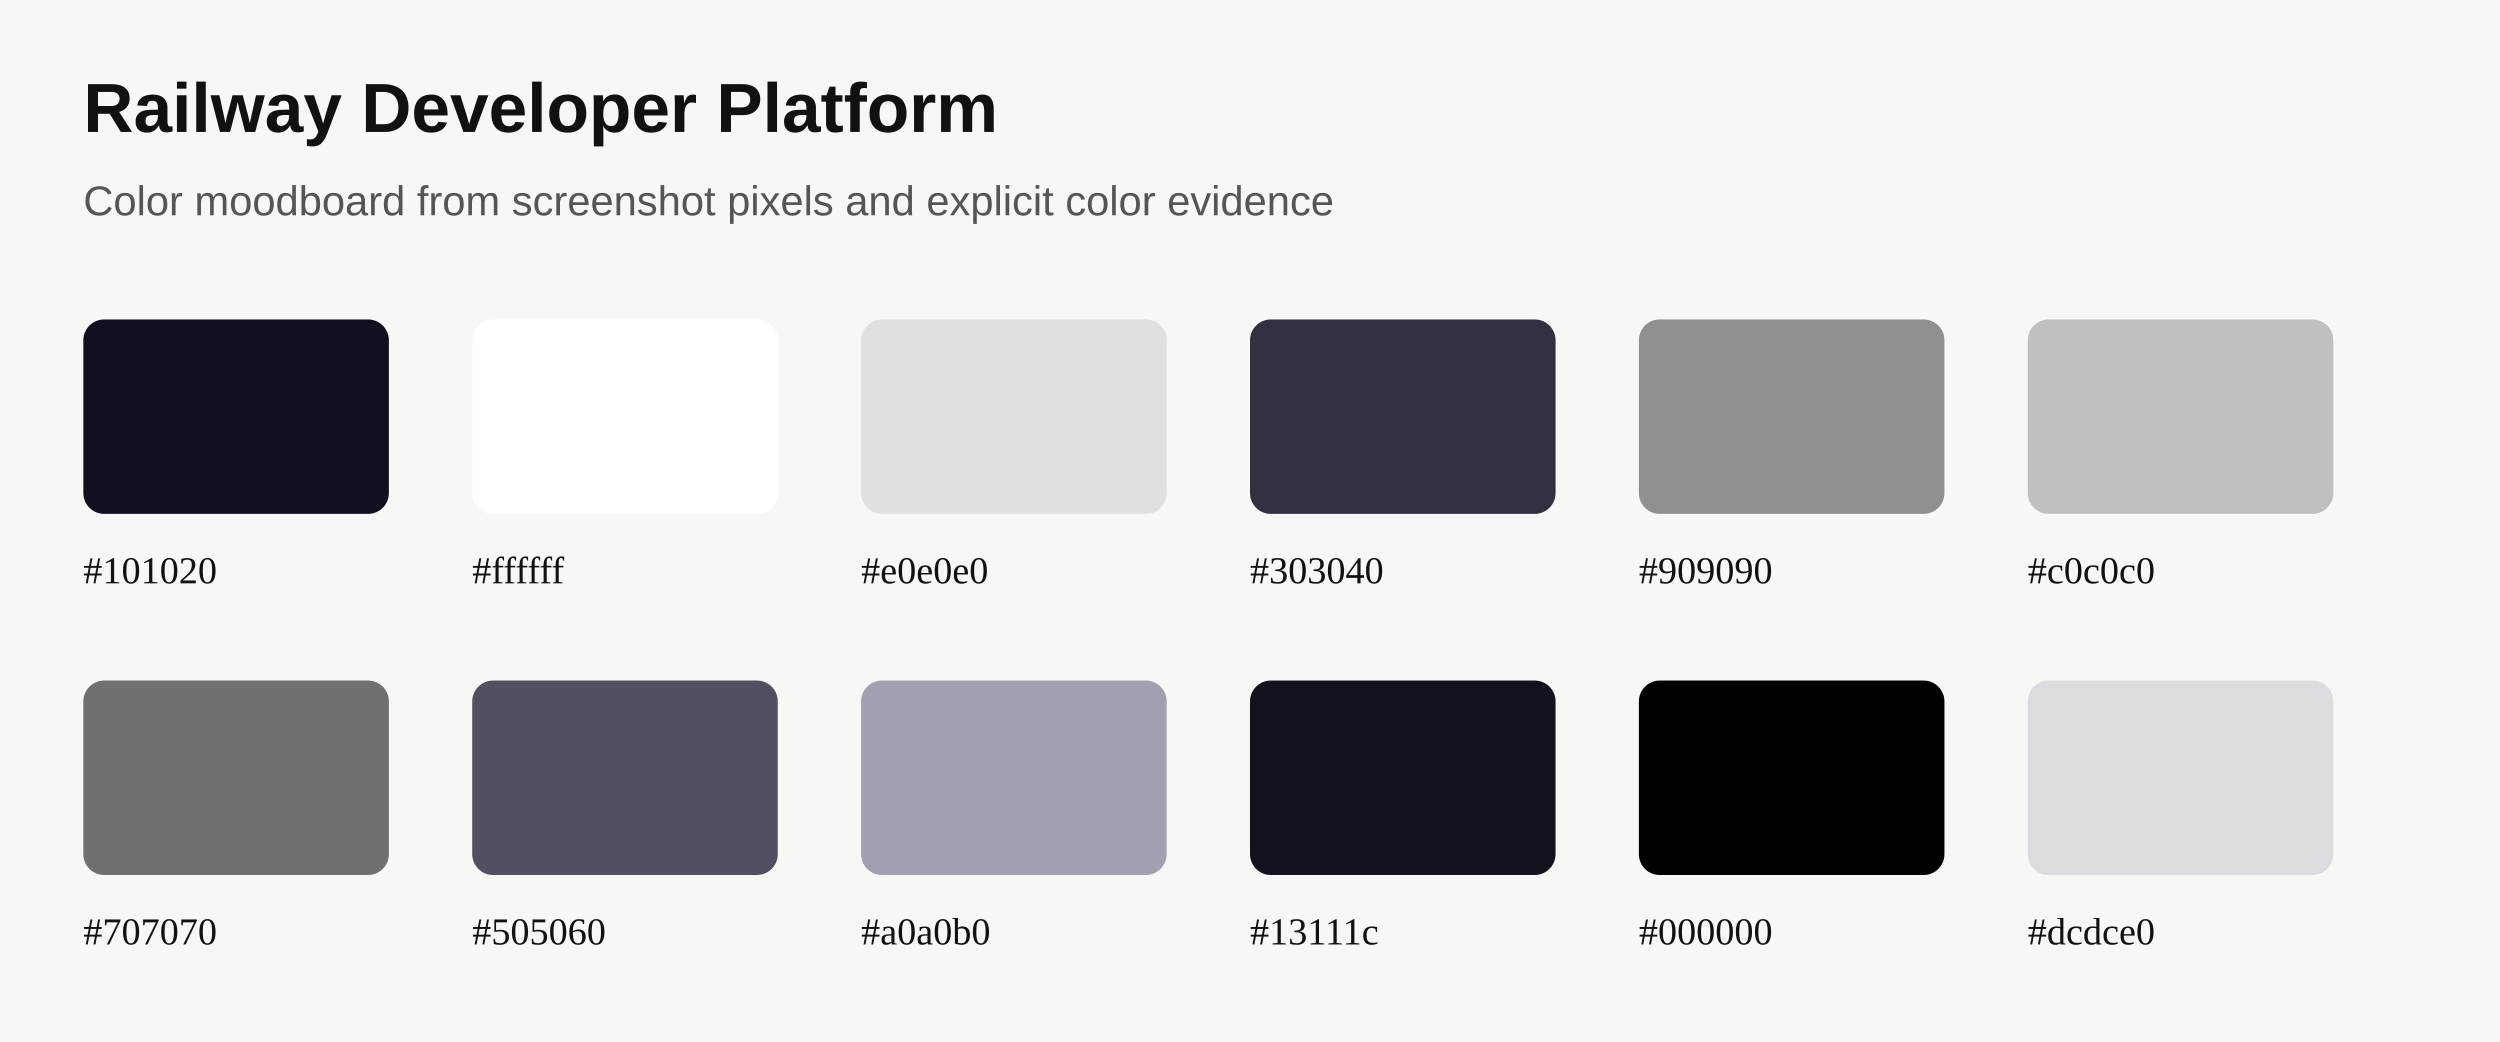
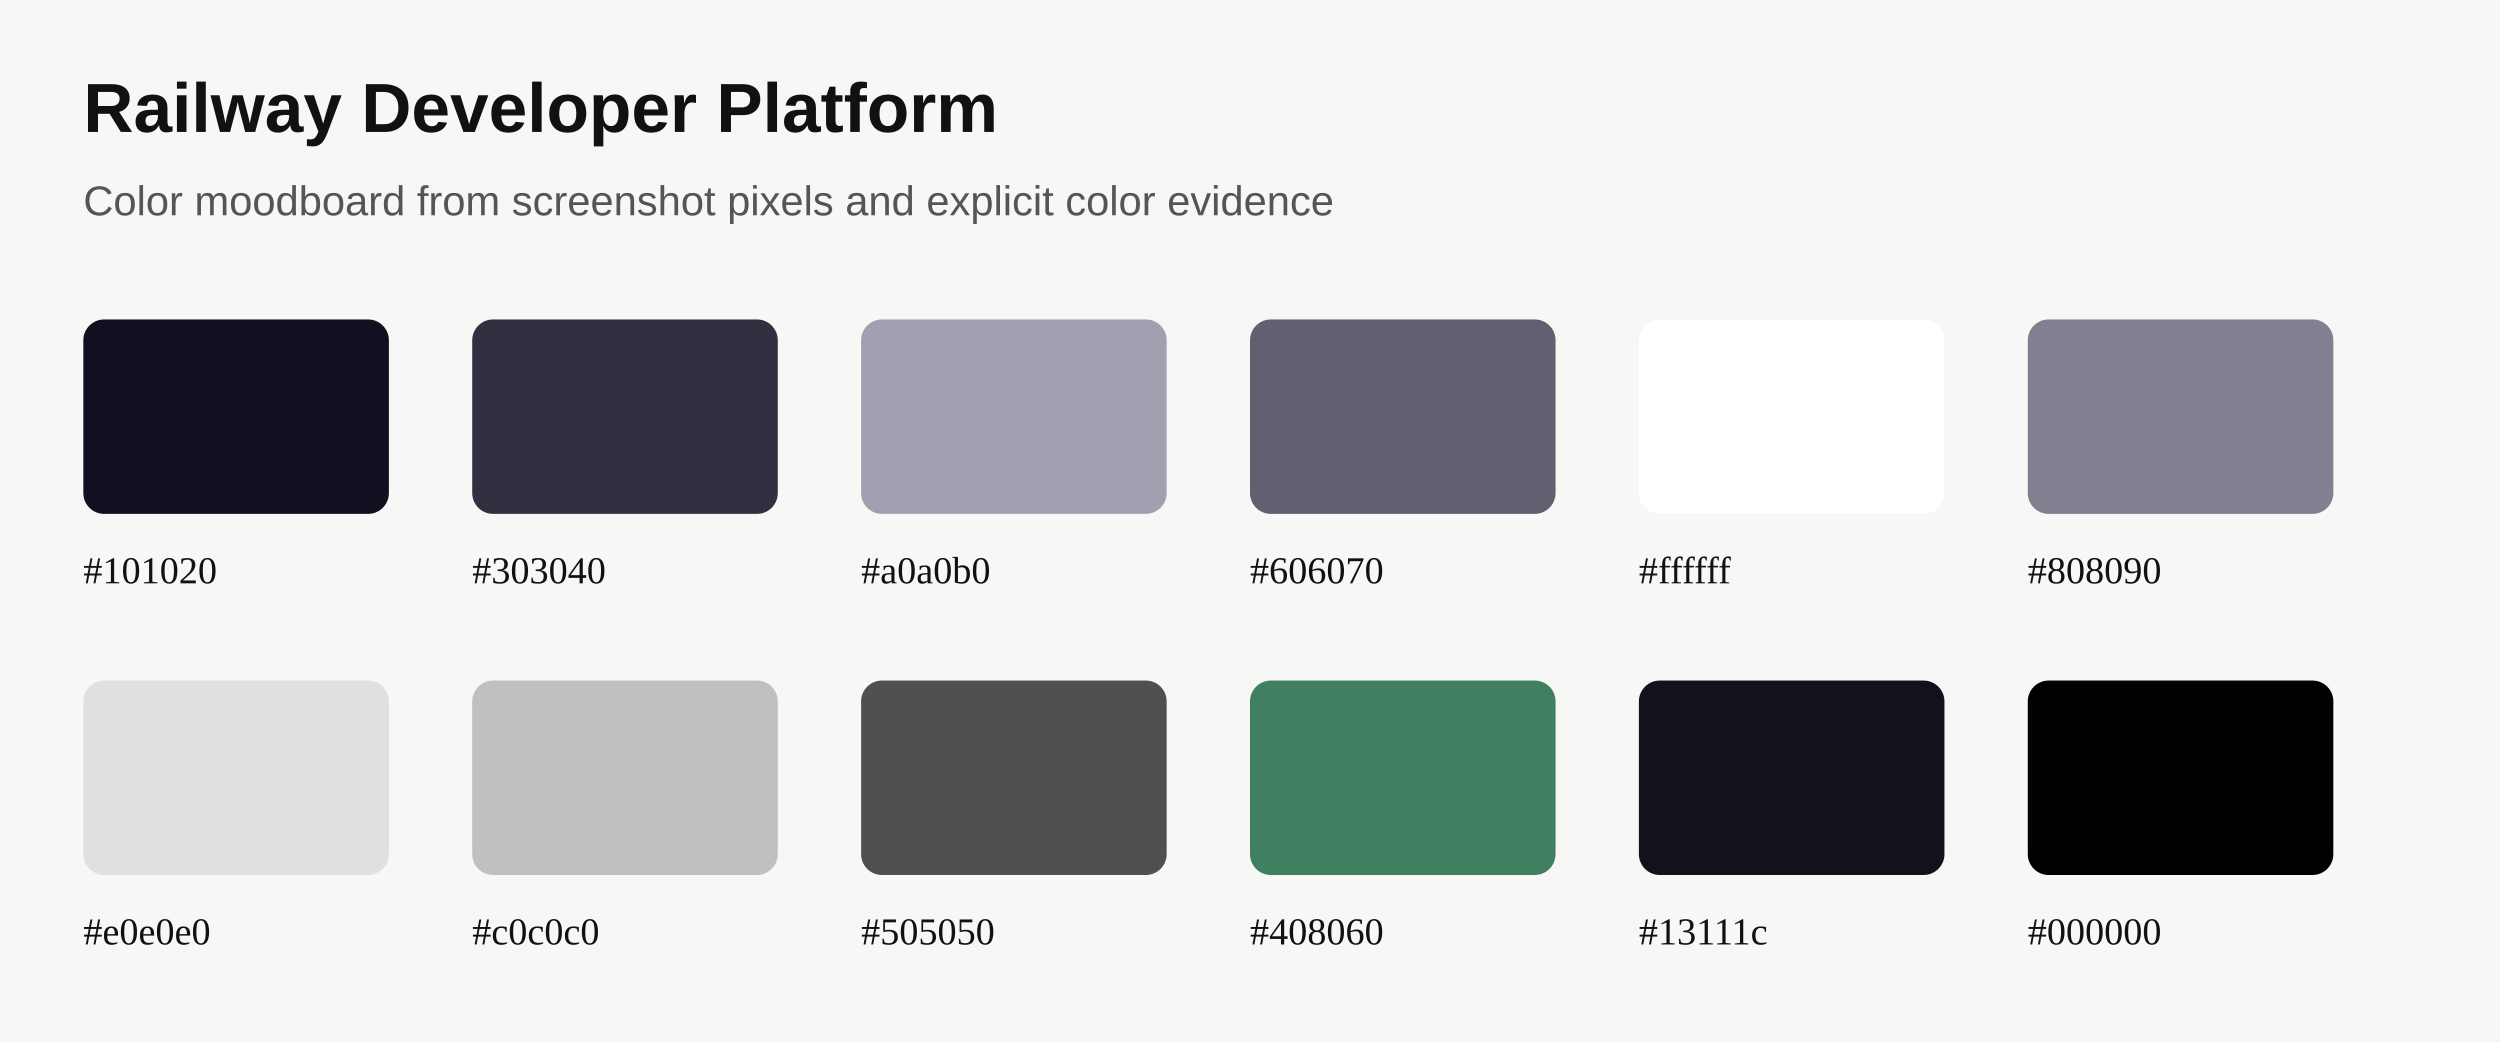
<svg xmlns="http://www.w3.org/2000/svg" width="720" height="300" viewBox="0 0 720 300">
  <rect width="720" height="300" fill="#f7f7f5" />
  <text x="24" y="38" font-family="Arial, sans-serif" font-size="20" font-weight="700" fill="#111">Railway Developer Platform</text>
  <text x="24" y="62" font-family="Arial, sans-serif" font-size="12" fill="#555">Color moodboard from screenshot pixels and explicit color evidence</text>
  <rect x="24" y="92" width="88" height="56" rx="6" fill="#101020" />
  <text x="24" y="168" font-size="11" fill="#111">#101020</text>
-   <rect x="136" y="92" width="88" height="56" rx="6" fill="#ffffff" />
-   <text x="136" y="168" font-size="11" fill="#111">#ffffff</text>
-   <rect x="248" y="92" width="88" height="56" rx="6" fill="#e0e0e0" />
-   <text x="248" y="168" font-size="11" fill="#111">#e0e0e0</text>
-   <rect x="360" y="92" width="88" height="56" rx="6" fill="#303040" />
-   <text x="360" y="168" font-size="11" fill="#111">#303040</text>
-   <rect x="472" y="92" width="88" height="56" rx="6" fill="#909090" />
-   <text x="472" y="168" font-size="11" fill="#111">#909090</text>
-   <rect x="584" y="92" width="88" height="56" rx="6" fill="#c0c0c0" />
-   <text x="584" y="168" font-size="11" fill="#111">#c0c0c0</text>
-   <rect x="24" y="196" width="88" height="56" rx="6" fill="#707070" />
-   <text x="24" y="272" font-size="11" fill="#111">#707070</text>
-   <rect x="136" y="196" width="88" height="56" rx="6" fill="#505060" />
-   <text x="136" y="272" font-size="11" fill="#111">#505060</text>
-   <rect x="248" y="196" width="88" height="56" rx="6" fill="#a0a0b0" />
-   <text x="248" y="272" font-size="11" fill="#111">#a0a0b0</text>
-   <rect x="360" y="196" width="88" height="56" rx="6" fill="#13111c" />
-   <text x="360" y="272" font-size="11" fill="#111">#13111c</text>
-   <rect x="472" y="196" width="88" height="56" rx="6" fill="#000000" />
-   <text x="472" y="272" font-size="11" fill="#111">#000000</text>
-   <rect x="584" y="196" width="88" height="56" rx="6" fill="#dcdce0" />
-   <text x="584" y="272" font-size="11" fill="#111">#dcdce0</text>
+   <rect x="136" y="92" width="88" height="56" rx="6" fill="#303040" />
+   <text x="136" y="168" font-size="11" fill="#111">#303040</text>
+   <rect x="248" y="92" width="88" height="56" rx="6" fill="#a0a0b0" />
+   <text x="248" y="168" font-size="11" fill="#111">#a0a0b0</text>
+   <rect x="360" y="92" width="88" height="56" rx="6" fill="#606070" />
+   <text x="360" y="168" font-size="11" fill="#111">#606070</text>
+   <rect x="472" y="92" width="88" height="56" rx="6" fill="#ffffff" />
+   <text x="472" y="168" font-size="11" fill="#111">#ffffff</text>
+   <rect x="584" y="92" width="88" height="56" rx="6" fill="#808090" />
+   <text x="584" y="168" font-size="11" fill="#111">#808090</text>
+   <rect x="24" y="196" width="88" height="56" rx="6" fill="#e0e0e0" />
+   <text x="24" y="272" font-size="11" fill="#111">#e0e0e0</text>
+   <rect x="136" y="196" width="88" height="56" rx="6" fill="#c0c0c0" />
+   <text x="136" y="272" font-size="11" fill="#111">#c0c0c0</text>
+   <rect x="248" y="196" width="88" height="56" rx="6" fill="#505050" />
+   <text x="248" y="272" font-size="11" fill="#111">#505050</text>
+   <rect x="360" y="196" width="88" height="56" rx="6" fill="#408060" />
+   <text x="360" y="272" font-size="11" fill="#111">#408060</text>
+   <rect x="472" y="196" width="88" height="56" rx="6" fill="#13111c" />
+   <text x="472" y="272" font-size="11" fill="#111">#13111c</text>
+   <rect x="584" y="196" width="88" height="56" rx="6" fill="#000000" />
+   <text x="584" y="272" font-size="11" fill="#111">#000000</text>
</svg>
